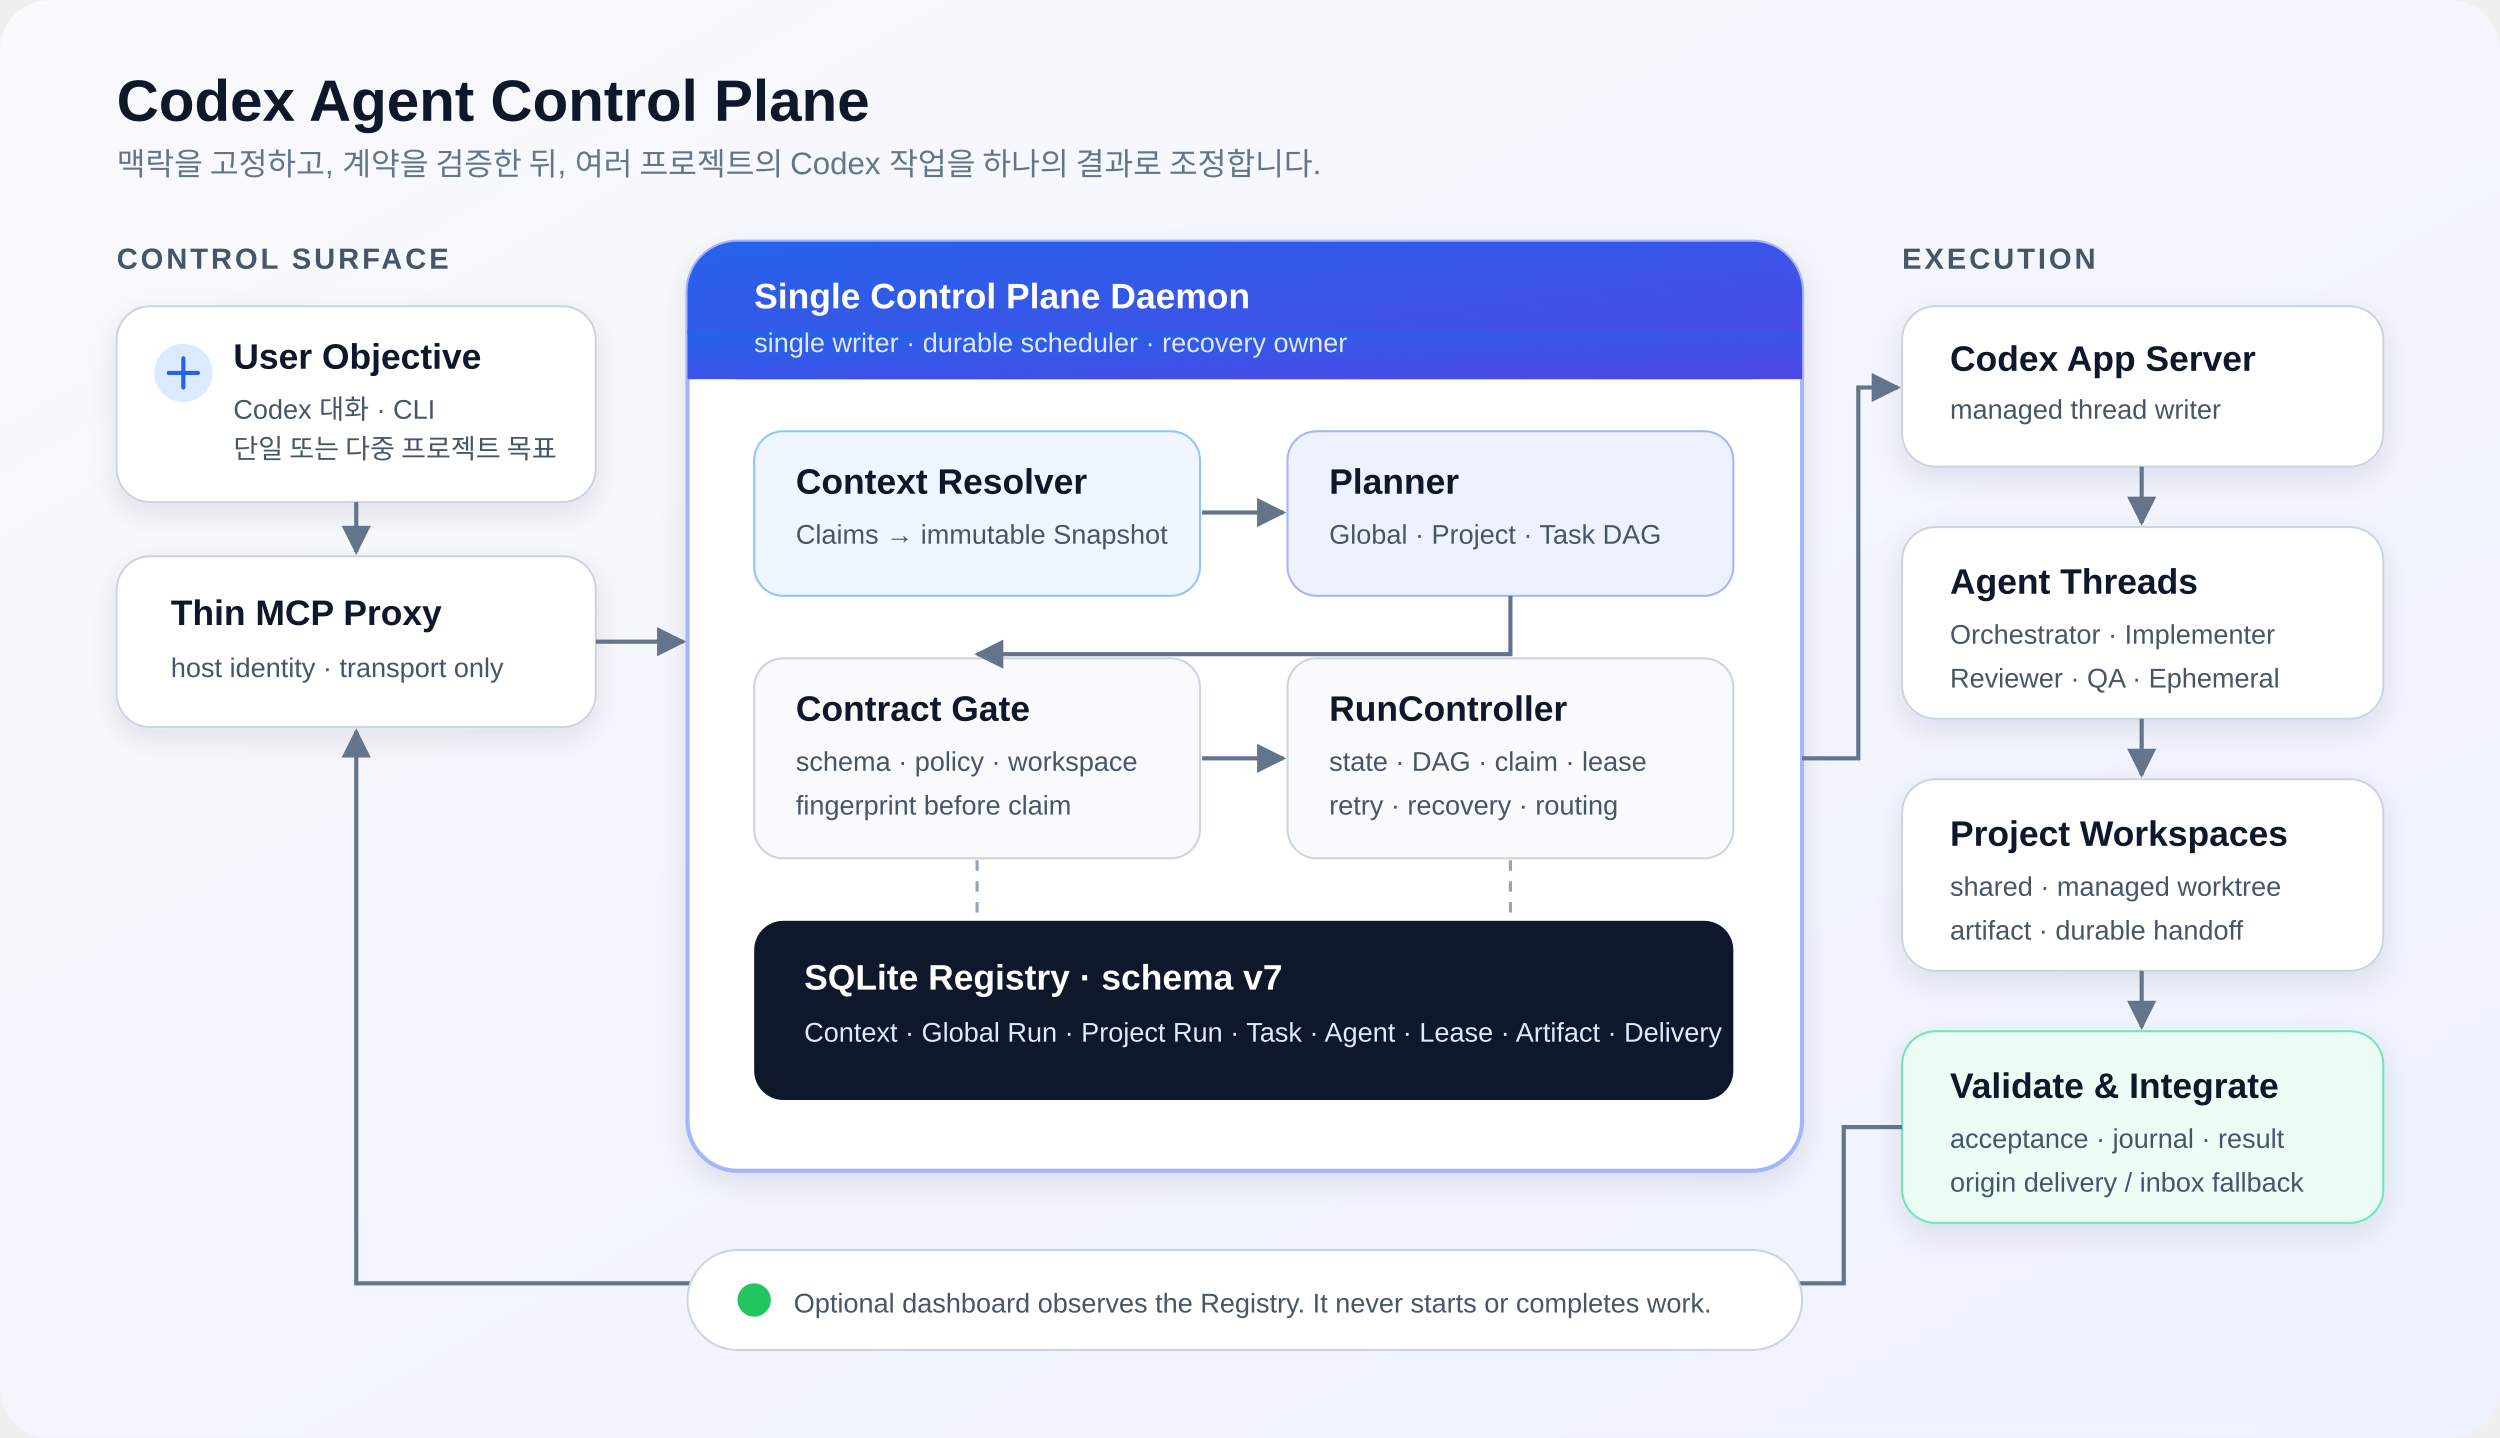
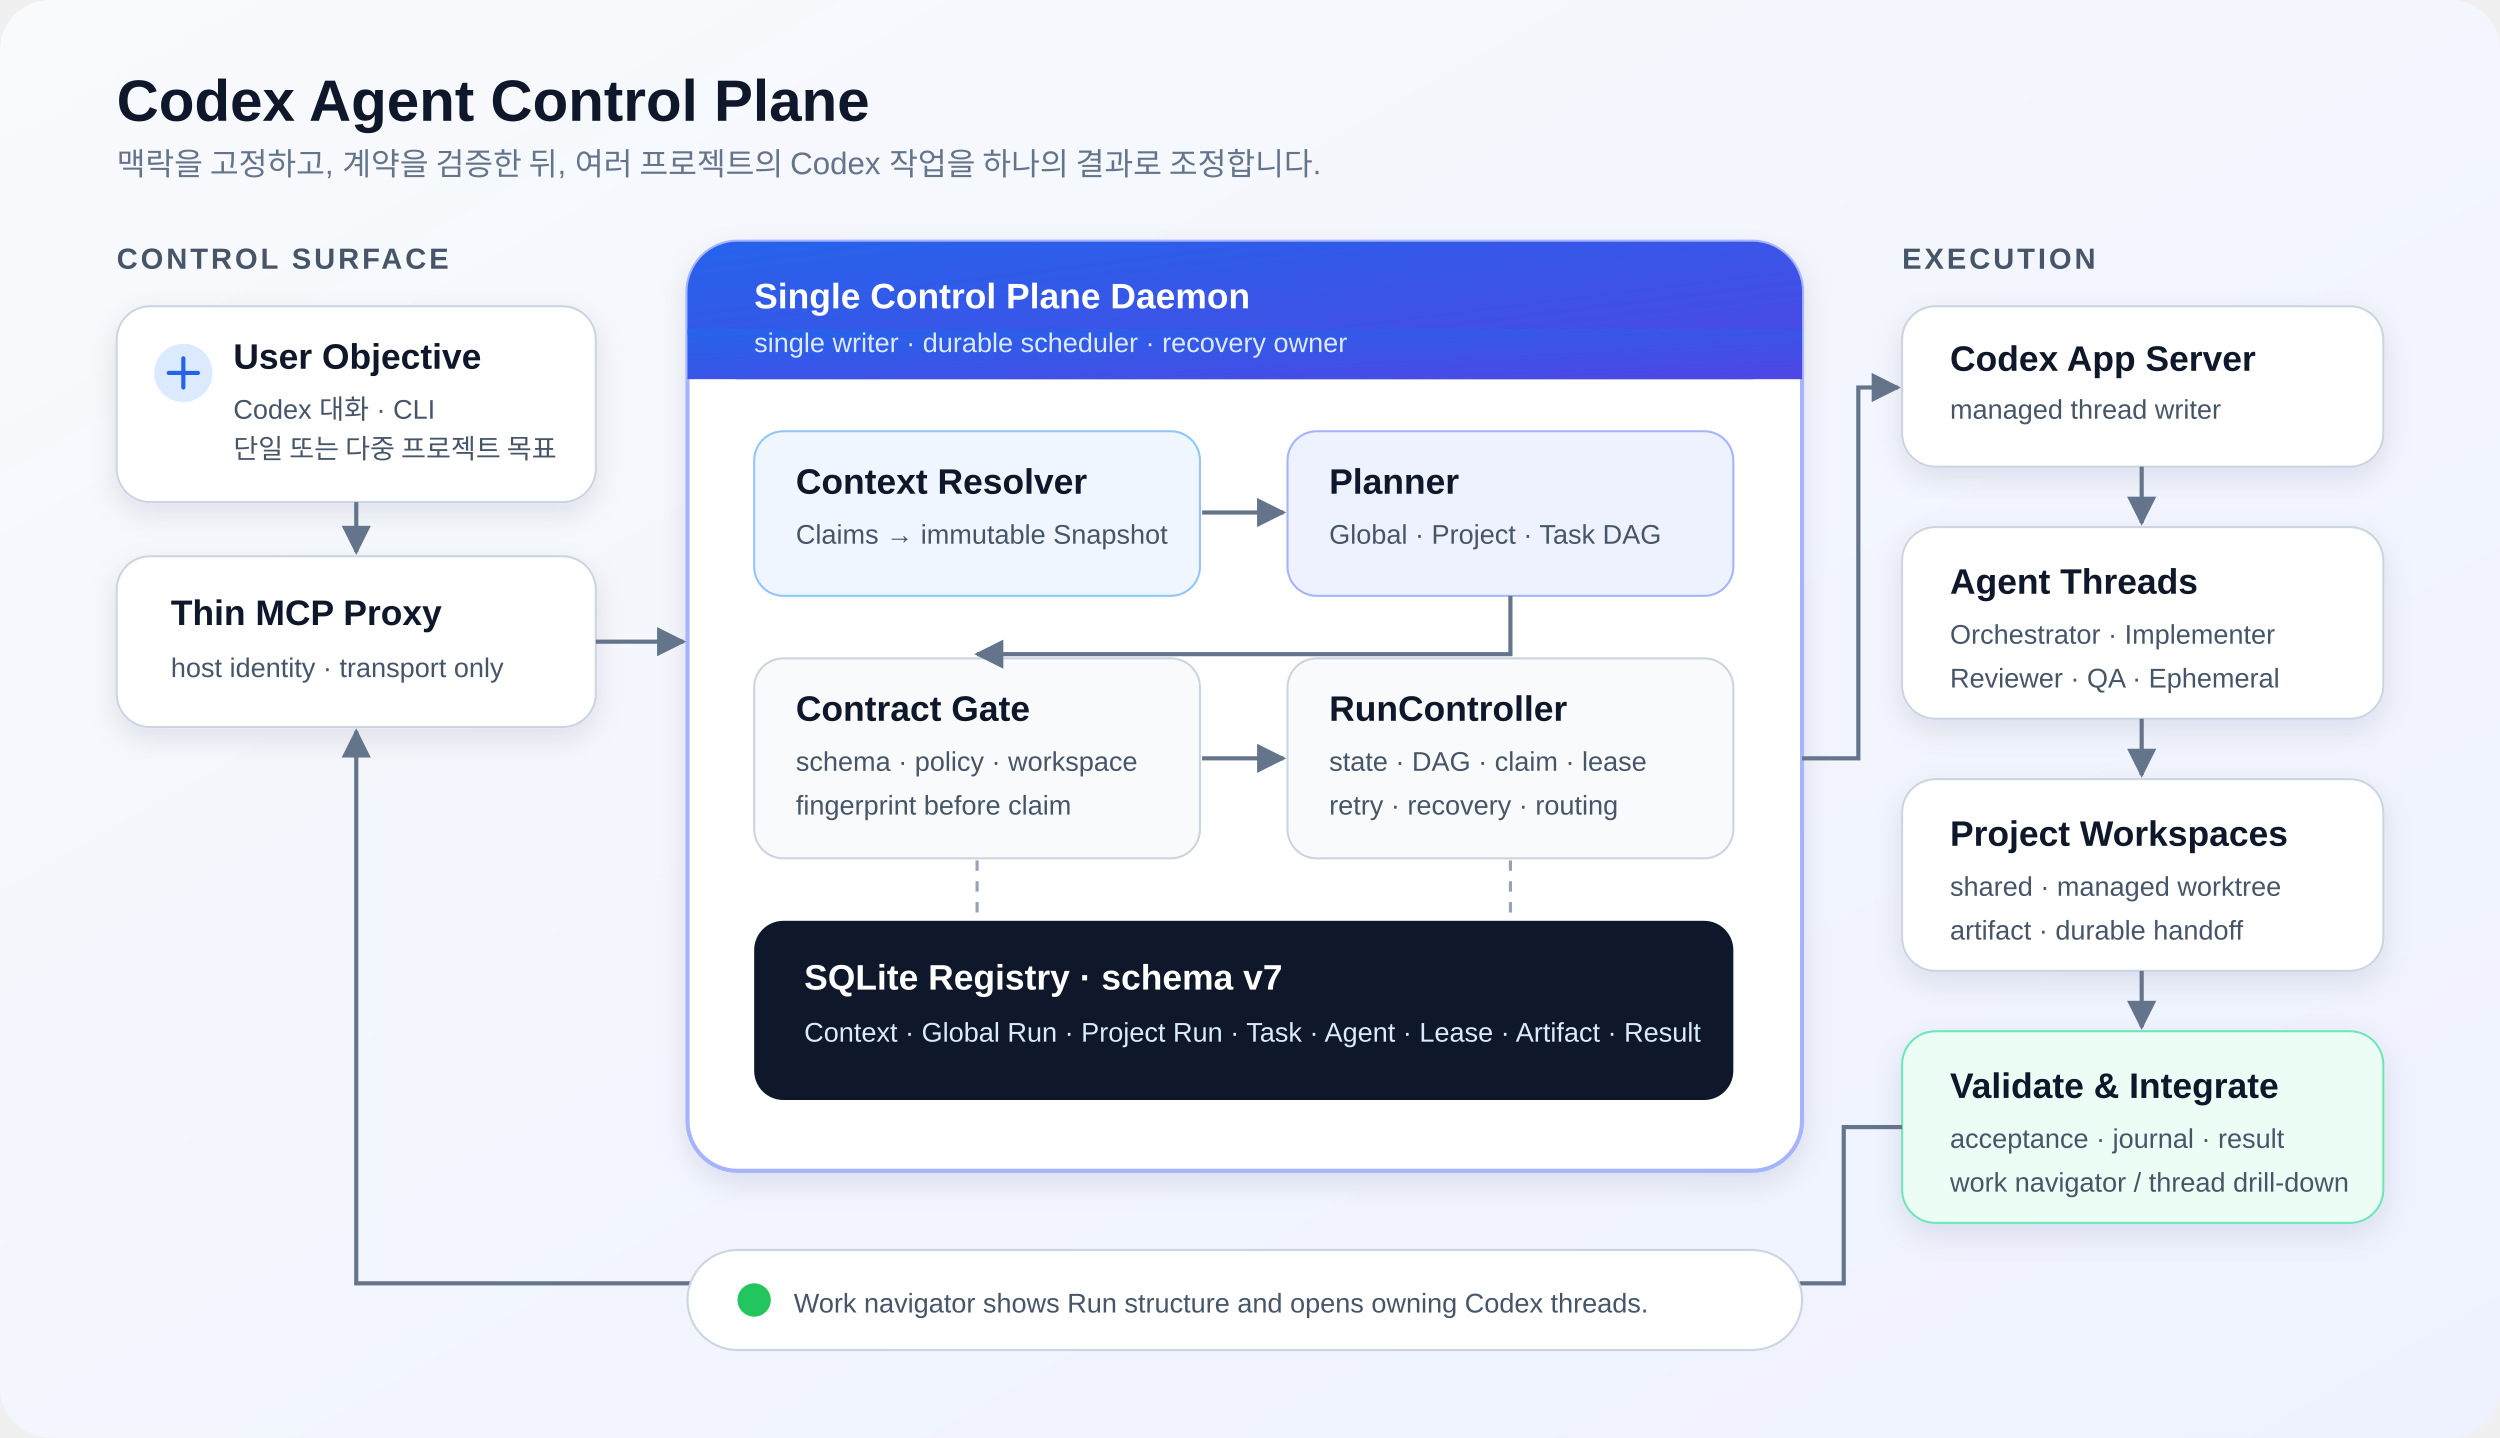
<svg xmlns="http://www.w3.org/2000/svg" width="1200" height="690" viewBox="0 0 1200 690" role="img" aria-labelledby="title desc">
  <defs>
    <linearGradient id="background" x1="0" y1="0" x2="1" y2="1">
      <stop offset="0" stop-color="#f8fafc" />
      <stop offset="1" stop-color="#eef2ff" />
    </linearGradient>
    <linearGradient id="primary" x1="0" y1="0" x2="1" y2="1">
      <stop offset="0" stop-color="#2563eb" />
      <stop offset="1" stop-color="#4f46e5" />
    </linearGradient>
    <filter id="shadow" x="-20%" y="-20%" width="140%" height="140%">
      <feDropShadow dx="0" dy="5" stdDeviation="7" flood-color="#0f172a" flood-opacity="0.10" />
    </filter>
    <marker id="arrow" viewBox="0 0 10 10" refX="9" refY="5" markerWidth="7" markerHeight="7" orient="auto-start-reverse">
      <path d="M 0 0 L 10 5 L 0 10 z" fill="#64748b" />
    </marker>
    <style>
      text { font-family: Arial, "Apple SD Gothic Neo", sans-serif; }
      .title { font-size: 28px; font-weight: 700; fill: #0f172a; }
      .subtitle { font-size: 15px; font-weight: 400; fill: #64748b; }
      .section { font-size: 14px; font-weight: 700; fill: #475569; letter-spacing: 1.4px; }
      .label { font-size: 17px; font-weight: 700; fill: #0f172a; }
      .body { font-size: 13px; font-weight: 400; fill: #475569; }
      .white { fill: #fff; }
      .whiteBody { font-size: 13px; font-weight: 400; fill: #dbeafe; }
      .line { stroke: #64748b; stroke-width: 2; fill: none; marker-end: url(#arrow); }
      .dash { stroke: #94a3b8; stroke-width: 1.5; stroke-dasharray: 5 5; fill: none; }
    </style>
  </defs>
  <rect width="1200" height="690" rx="24" fill="url(#background)" />
  <text x="56" y="58" class="title">Codex Agent Control Plane</text>
  <text x="56" y="84" class="subtitle">맥락을 고정하고, 계약을 검증한 뒤, 여러 프로젝트의 Codex 작업을 하나의 결과로 조정합니다.</text>
  <text x="56" y="129" class="section">CONTROL SURFACE</text>
  <rect x="56" y="147" width="230" height="94" rx="16" fill="#fff" stroke="#cbd5e1" filter="url(#shadow)" />
  <circle cx="88" cy="179" r="14" fill="#dbeafe" />
  <path d="M81 179h14M88 172v14" stroke="#2563eb" stroke-width="2" stroke-linecap="round" />
  <text x="112" y="177" class="label">User Objective</text>
  <text x="112" y="201" class="body">Codex 대화 · CLI</text>
  <text x="112" y="220" class="body">단일 또는 다중 프로젝트 목표</text>
  <rect x="56" y="267" width="230" height="82" rx="16" fill="#fff" stroke="#cbd5e1" filter="url(#shadow)" />
  <text x="82" y="300" class="label">Thin MCP Proxy</text>
  <text x="82" y="325" class="body">host identity · transport only</text>
  <path d="M171 241v24" class="line" />
  <rect x="330" y="116" width="535" height="446" rx="24" fill="#fff" stroke="#a5b4fc" stroke-width="2" filter="url(#shadow)" />
  <rect x="330" y="116" width="535" height="66" rx="24" fill="url(#primary)" />
  <path d="M330 158h535v24H330z" fill="url(#primary)" />
  <text x="362" y="148" class="label white">Single Control Plane Daemon</text>
  <text x="362" y="169" class="whiteBody">single writer · durable scheduler · recovery owner</text>
  <rect x="362" y="207" width="214" height="79" rx="14" fill="#eff6ff" stroke="#93c5fd" />
  <text x="382" y="237" class="label">Context Resolver</text>
  <text x="382" y="261" class="body">Claims → immutable Snapshot</text>
  <rect x="618" y="207" width="214" height="79" rx="14" fill="#eef2ff" stroke="#a5b4fc" />
  <text x="638" y="237" class="label">Planner</text>
  <text x="638" y="261" class="body">Global · Project · Task DAG</text>
  <path d="M577 246h39" class="line" />
  <rect x="362" y="316" width="214" height="96" rx="14" fill="#f8fafc" stroke="#cbd5e1" />
  <text x="382" y="346" class="label">Contract Gate</text>
  <text x="382" y="370" class="body">schema · policy · workspace</text>
  <text x="382" y="391" class="body">fingerprint before claim</text>
  <path d="M725 286v28H469v0" class="line" />
  <rect x="618" y="316" width="214" height="96" rx="14" fill="#f8fafc" stroke="#cbd5e1" />
  <text x="638" y="346" class="label">RunController</text>
  <text x="638" y="370" class="body">state · DAG · claim · lease</text>
  <text x="638" y="391" class="body">retry · recovery · routing</text>
  <path d="M577 364h39" class="line" />
  <rect x="362" y="442" width="470" height="86" rx="14" fill="#0f172a" />
  <text x="386" y="475" class="label white">SQLite Registry · schema v7</text>
-   <text x="386" y="500" class="whiteBody">Context · Global Run · Project Run · Task · Agent · Lease · Artifact · Delivery</text>
+   <text x="386" y="500" class="whiteBody">Context · Global Run · Project Run · Task · Agent · Lease · Artifact · Result</text>
  <path d="M469 413v27" class="dash" />
  <path d="M725 413v27" class="dash" />
  <path d="M286 308h42" class="line" />
  <text x="913" y="129" class="section">EXECUTION</text>
  <rect x="913" y="147" width="231" height="77" rx="16" fill="#fff" stroke="#cbd5e1" filter="url(#shadow)" />
  <text x="936" y="178" class="label">Codex App Server</text>
  <text x="936" y="201" class="body">managed thread writer</text>
  <path d="M865 364h27v-178h19" class="line" />
  <rect x="913" y="253" width="231" height="92" rx="16" fill="#fff" stroke="#cbd5e1" filter="url(#shadow)" />
  <text x="936" y="285" class="label">Agent Threads</text>
  <text x="936" y="309" class="body">Orchestrator · Implementer</text>
  <text x="936" y="330" class="body">Reviewer · QA · Ephemeral</text>
  <path d="M1028 224v27" class="line" />
  <rect x="913" y="374" width="231" height="92" rx="16" fill="#fff" stroke="#cbd5e1" filter="url(#shadow)" />
  <text x="936" y="406" class="label">Project Workspaces</text>
  <text x="936" y="430" class="body">shared · managed worktree</text>
  <text x="936" y="451" class="body">artifact · durable handoff</text>
  <path d="M1028 345v27" class="line" />
  <rect x="913" y="495" width="231" height="92" rx="16" fill="#ecfdf5" stroke="#6ee7b7" filter="url(#shadow)" />
  <text x="936" y="527" class="label">Validate &amp; Integrate</text>
  <text x="936" y="551" class="body">acceptance · journal · result</text>
-   <text x="936" y="572" class="body">origin delivery / inbox fallback</text>
+   <text x="936" y="572" class="body">work navigator / thread drill-down</text>
  <path d="M1028 466v27" class="line" />
  <path d="M913 541H885v75H171v-265" class="line" />
  <rect x="330" y="600" width="535" height="48" rx="24" fill="#fff" stroke="#cbd5e1" />
  <circle cx="362" cy="624" r="8" fill="#22c55e" />
-   <text x="381" y="630" class="body">Optional dashboard observes the Registry. It never starts or completes work.</text>
+   <text x="381" y="630" class="body">Work navigator shows Run structure and opens owning Codex threads.</text>
</svg>
